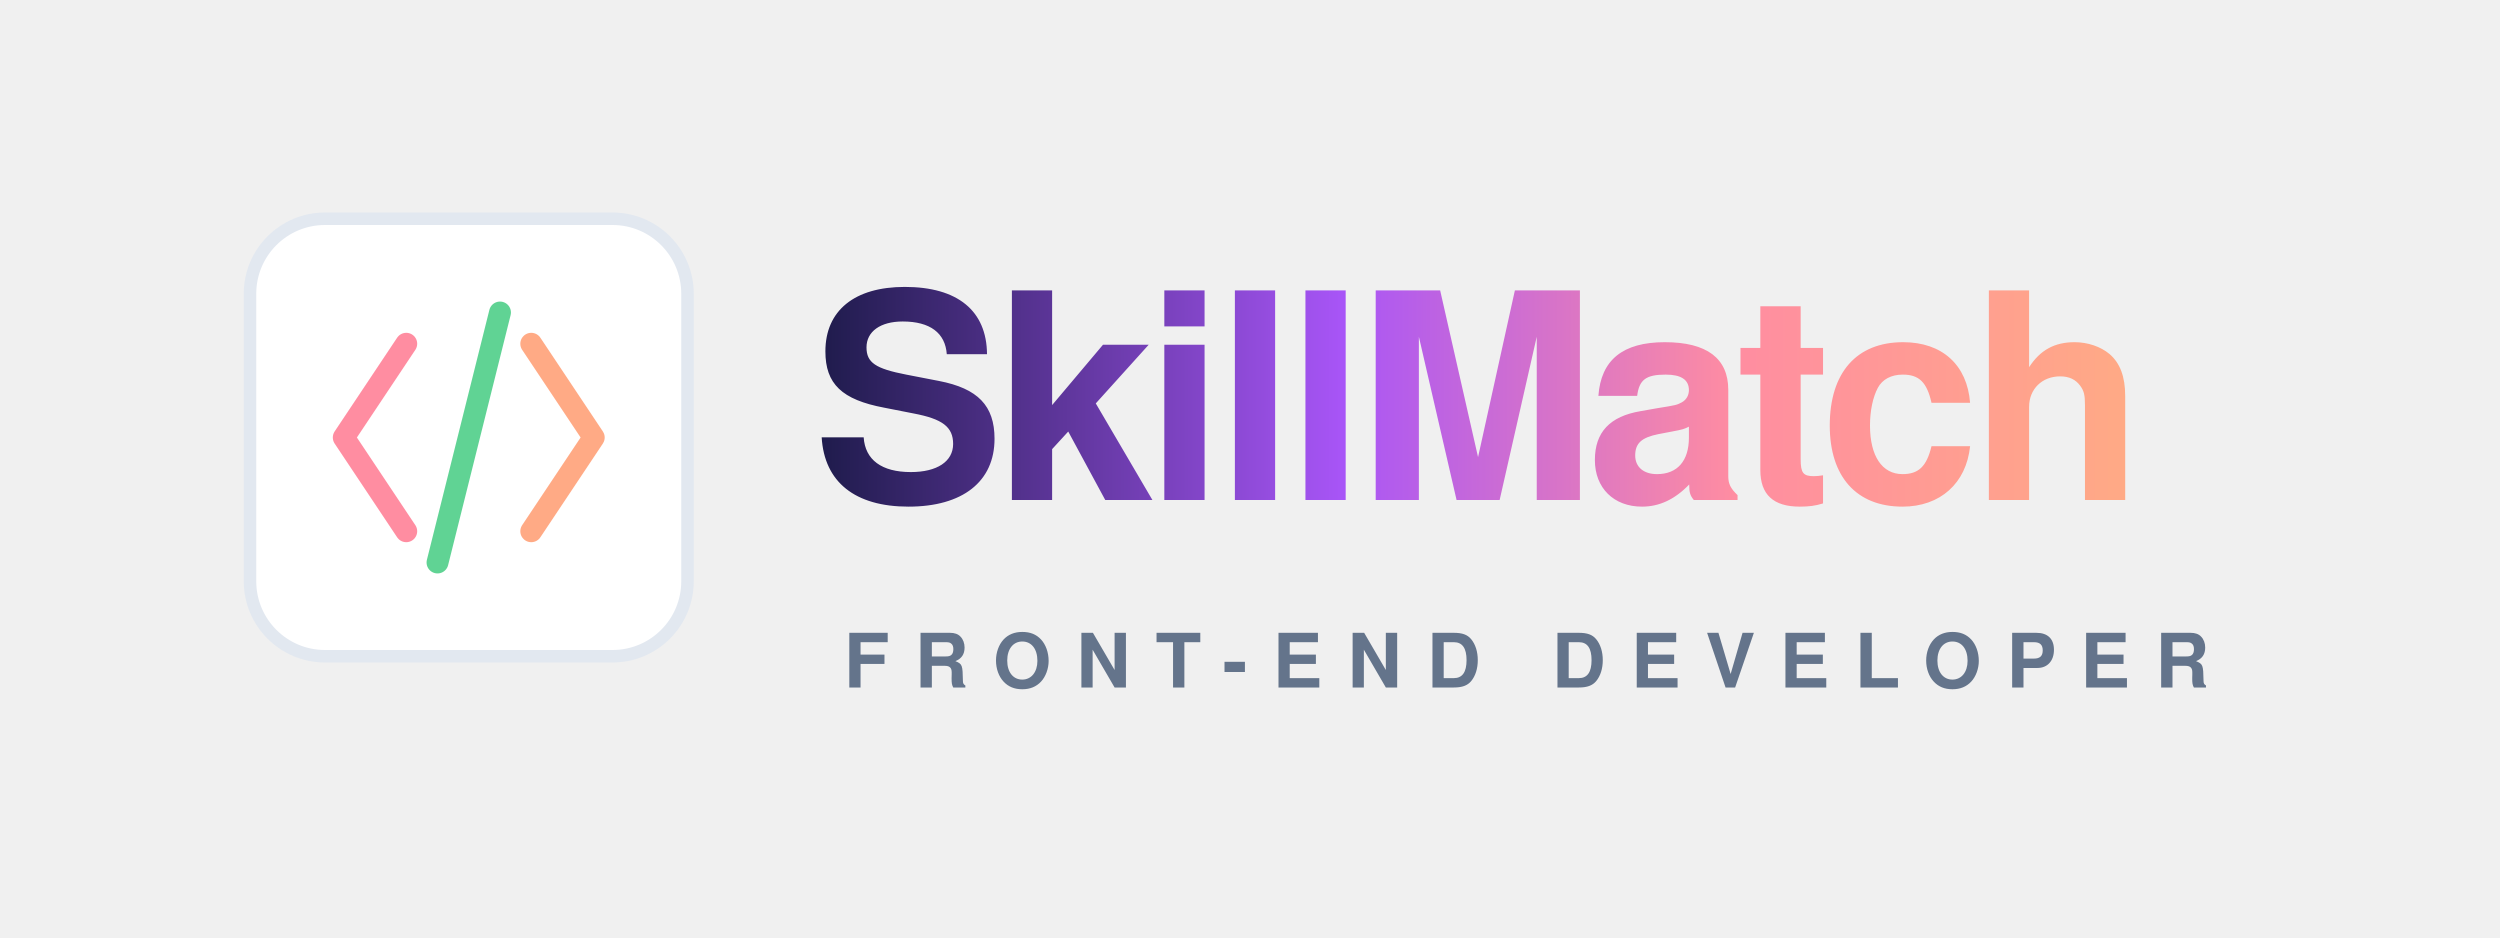
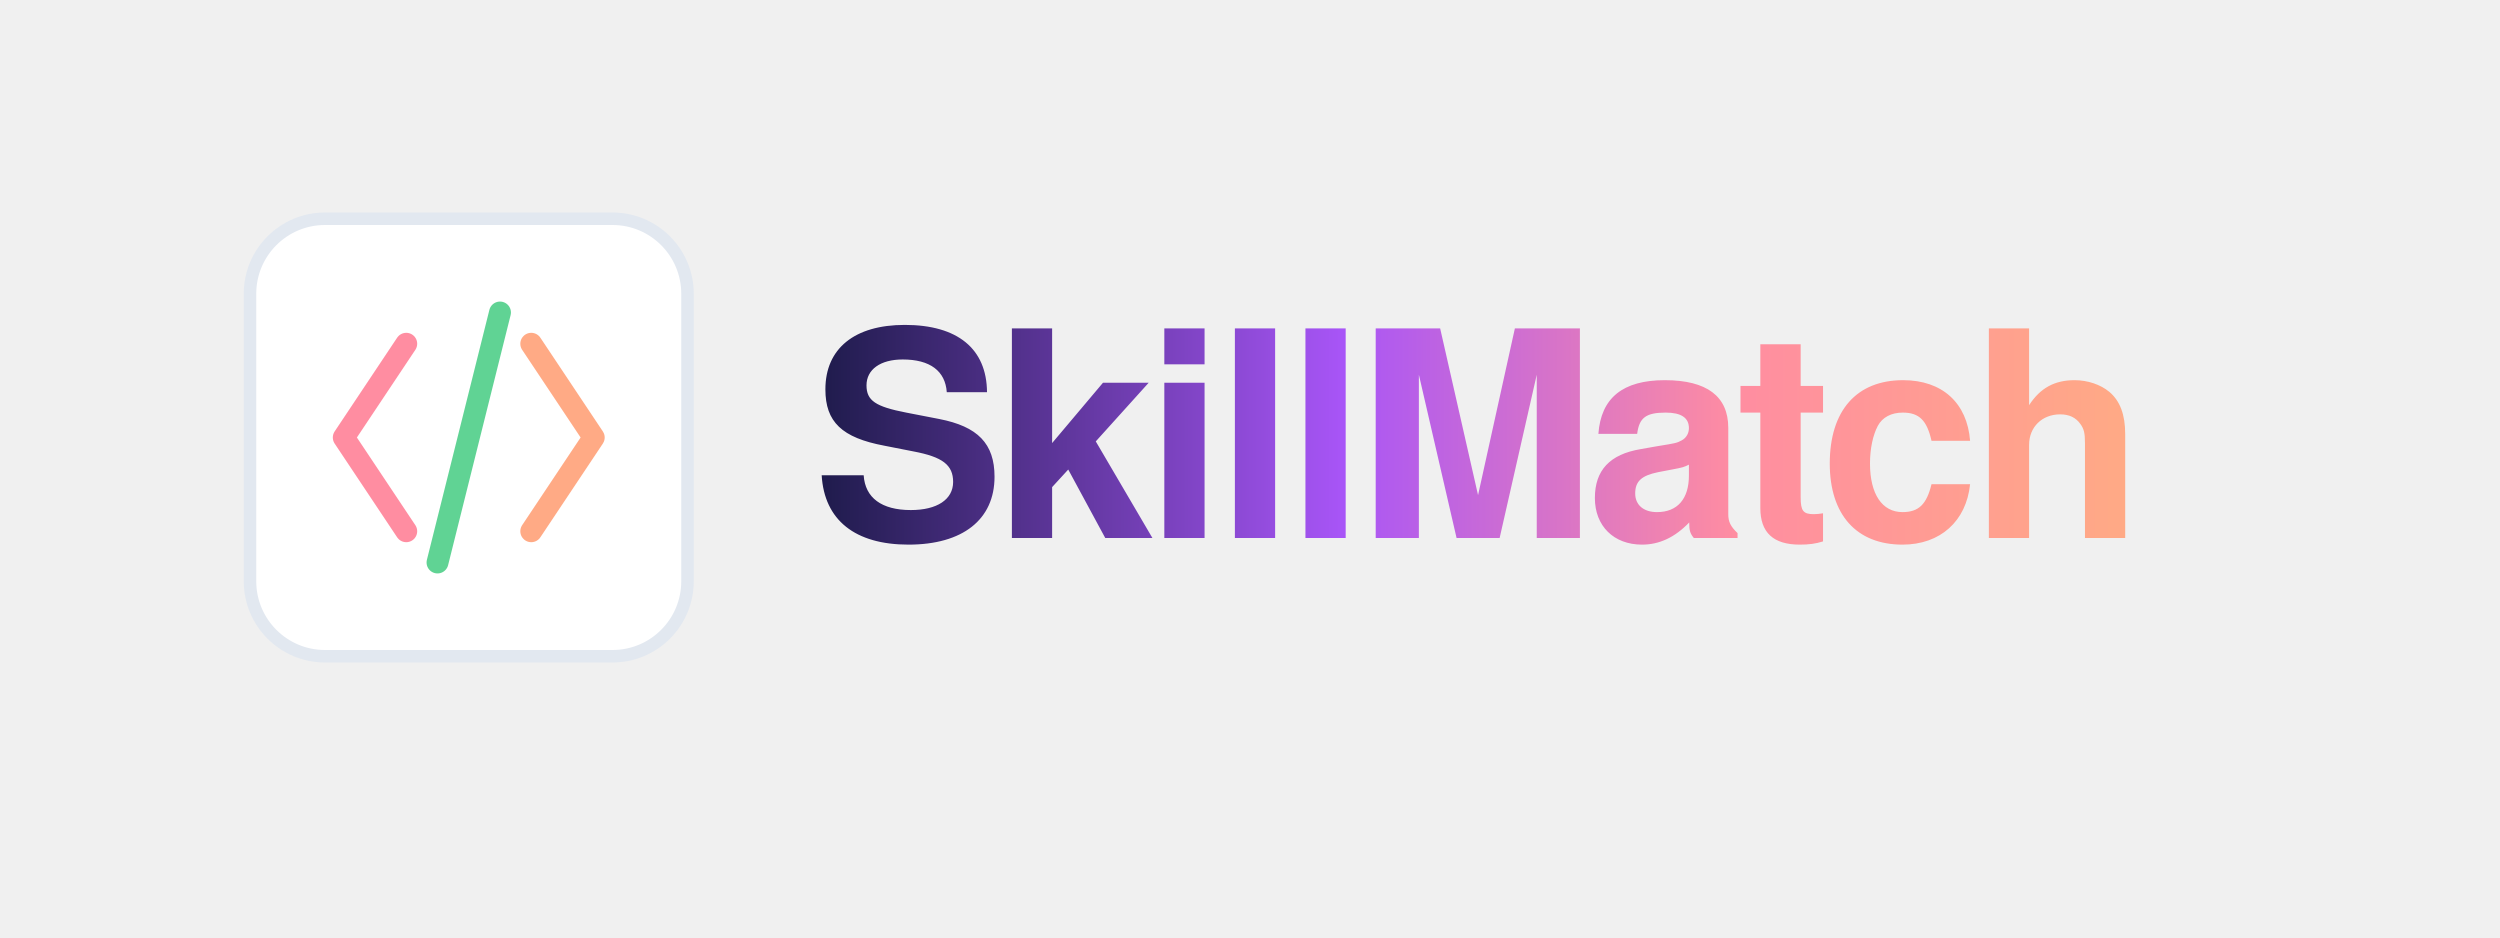
<svg xmlns="http://www.w3.org/2000/svg" viewBox="0 0 400 150" width="100%" height="100%">
  <defs>
    <linearGradient id="gradienteSkillMatch" x1="0%" y1="0%" x2="100%" y2="0%">
      <stop offset="0%" style="stop-color:#1E1B4B; stop-opacity:1" />
      <stop offset="40%" style="stop-color:#A855F7; stop-opacity:1" />
      <stop offset="70%" style="stop-color:#FF8DA1; stop-opacity:1" />
      <stop offset="100%" style="stop-color:#FFAA85; stop-opacity:1" />
    </linearGradient>
  </defs>
  <g transform="translate(40, 35)">
    <rect x="0" y="0" width="70" height="70" rx="12" fill="#FFFFFF" stroke="#E2E8F0" stroke-width="2" />
    <path d="M 25 20 L 15 35 L 25 50" fill="none" stroke="#FF8DA1" stroke-width="3.5" stroke-linecap="round" stroke-linejoin="round" />
    <path d="M 40 15 L 30 55" fill="none" stroke="#60D394" stroke-width="3.5" stroke-linecap="round" stroke-linejoin="round" />
    <path d="M 45 20 L 55 35 L 45 50" fill="none" stroke="#FFAA85" stroke-width="3.5" stroke-linecap="round" stroke-linejoin="round" />
  </g>
-   <text x="130" y="80" font-family="'Segoe UI', Helvetica, sans-serif" font-size="46" font-weight="800" letter-spacing="-1.5" fill="url(#gradienteSkillMatch)">SkillMatch</text>
-   <text x="135" y="110" font-family="'Segoe UI', Helvetica, sans-serif" font-size="12" font-weight="600" letter-spacing="4" fill="#64748B">FRONT-END DEVELOPER</text>
+   <text x="130" y="70" font-family="'Segoe UI', Helvetica, sans-serif" font-size="46" font-weight="800" letter-spacing="-1.5" fill="url(#gradienteSkillMatch)" dominant-baseline="middle">SkillMatch</text>
</svg>
